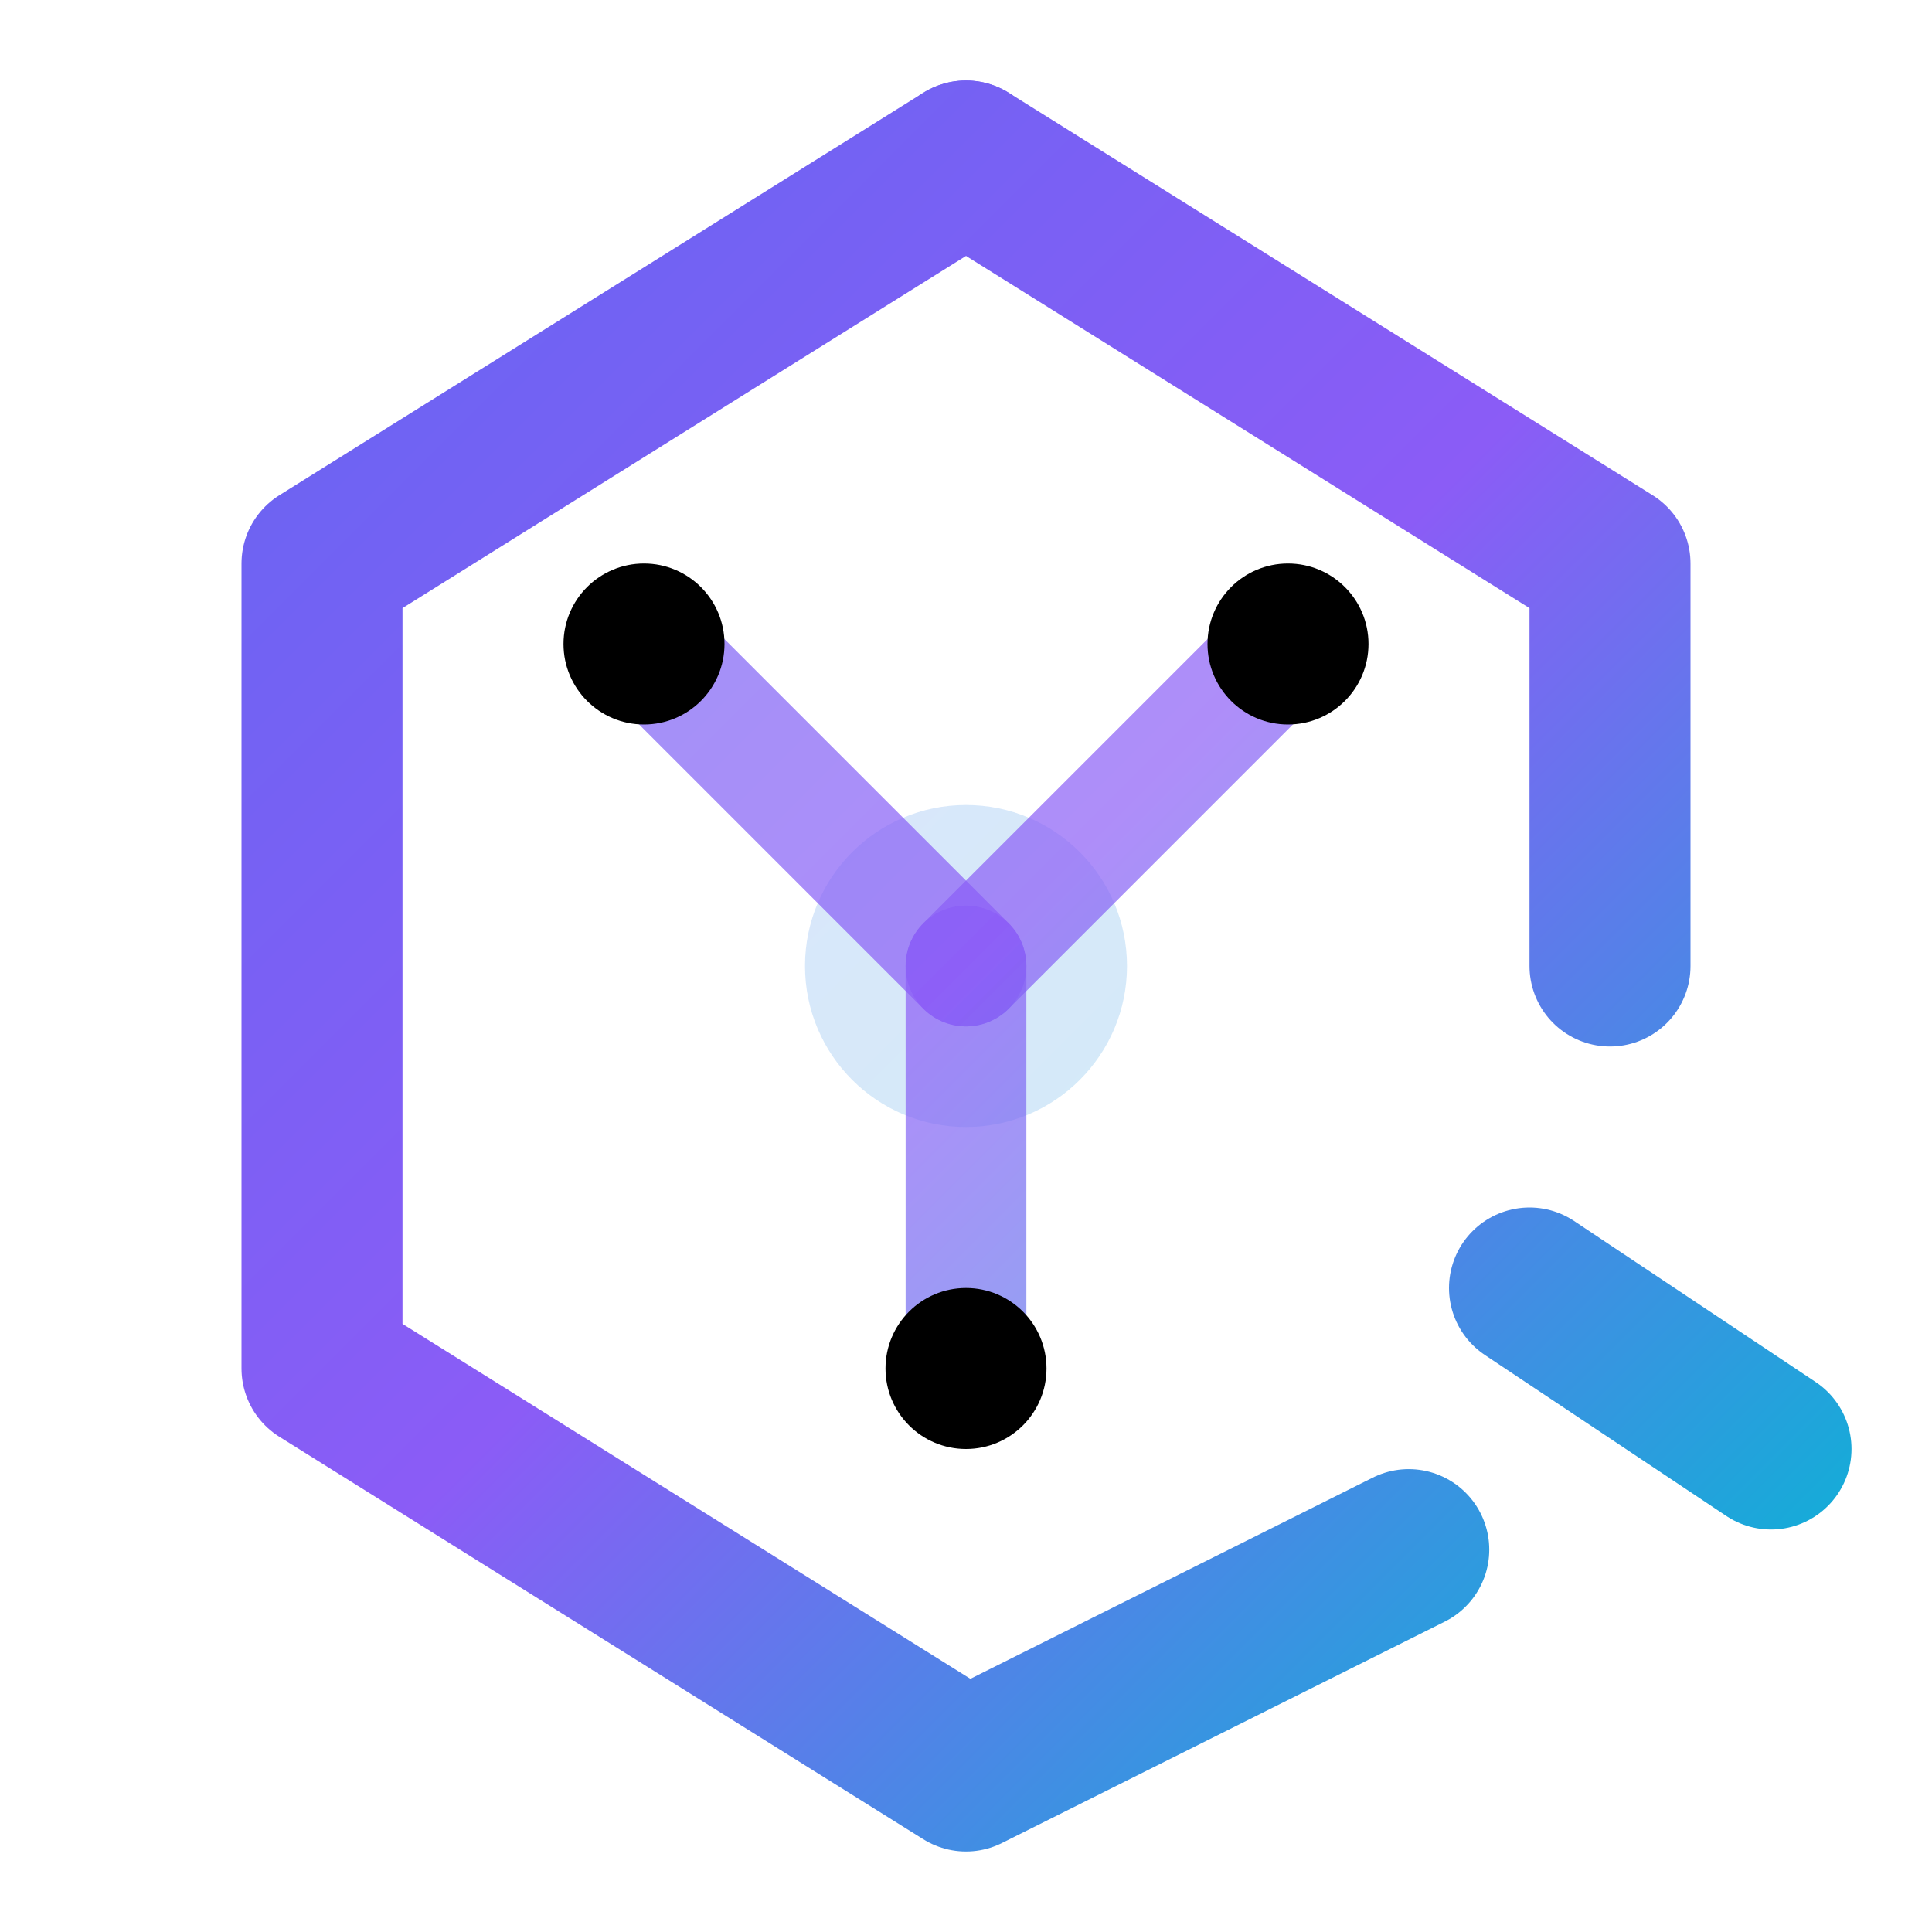
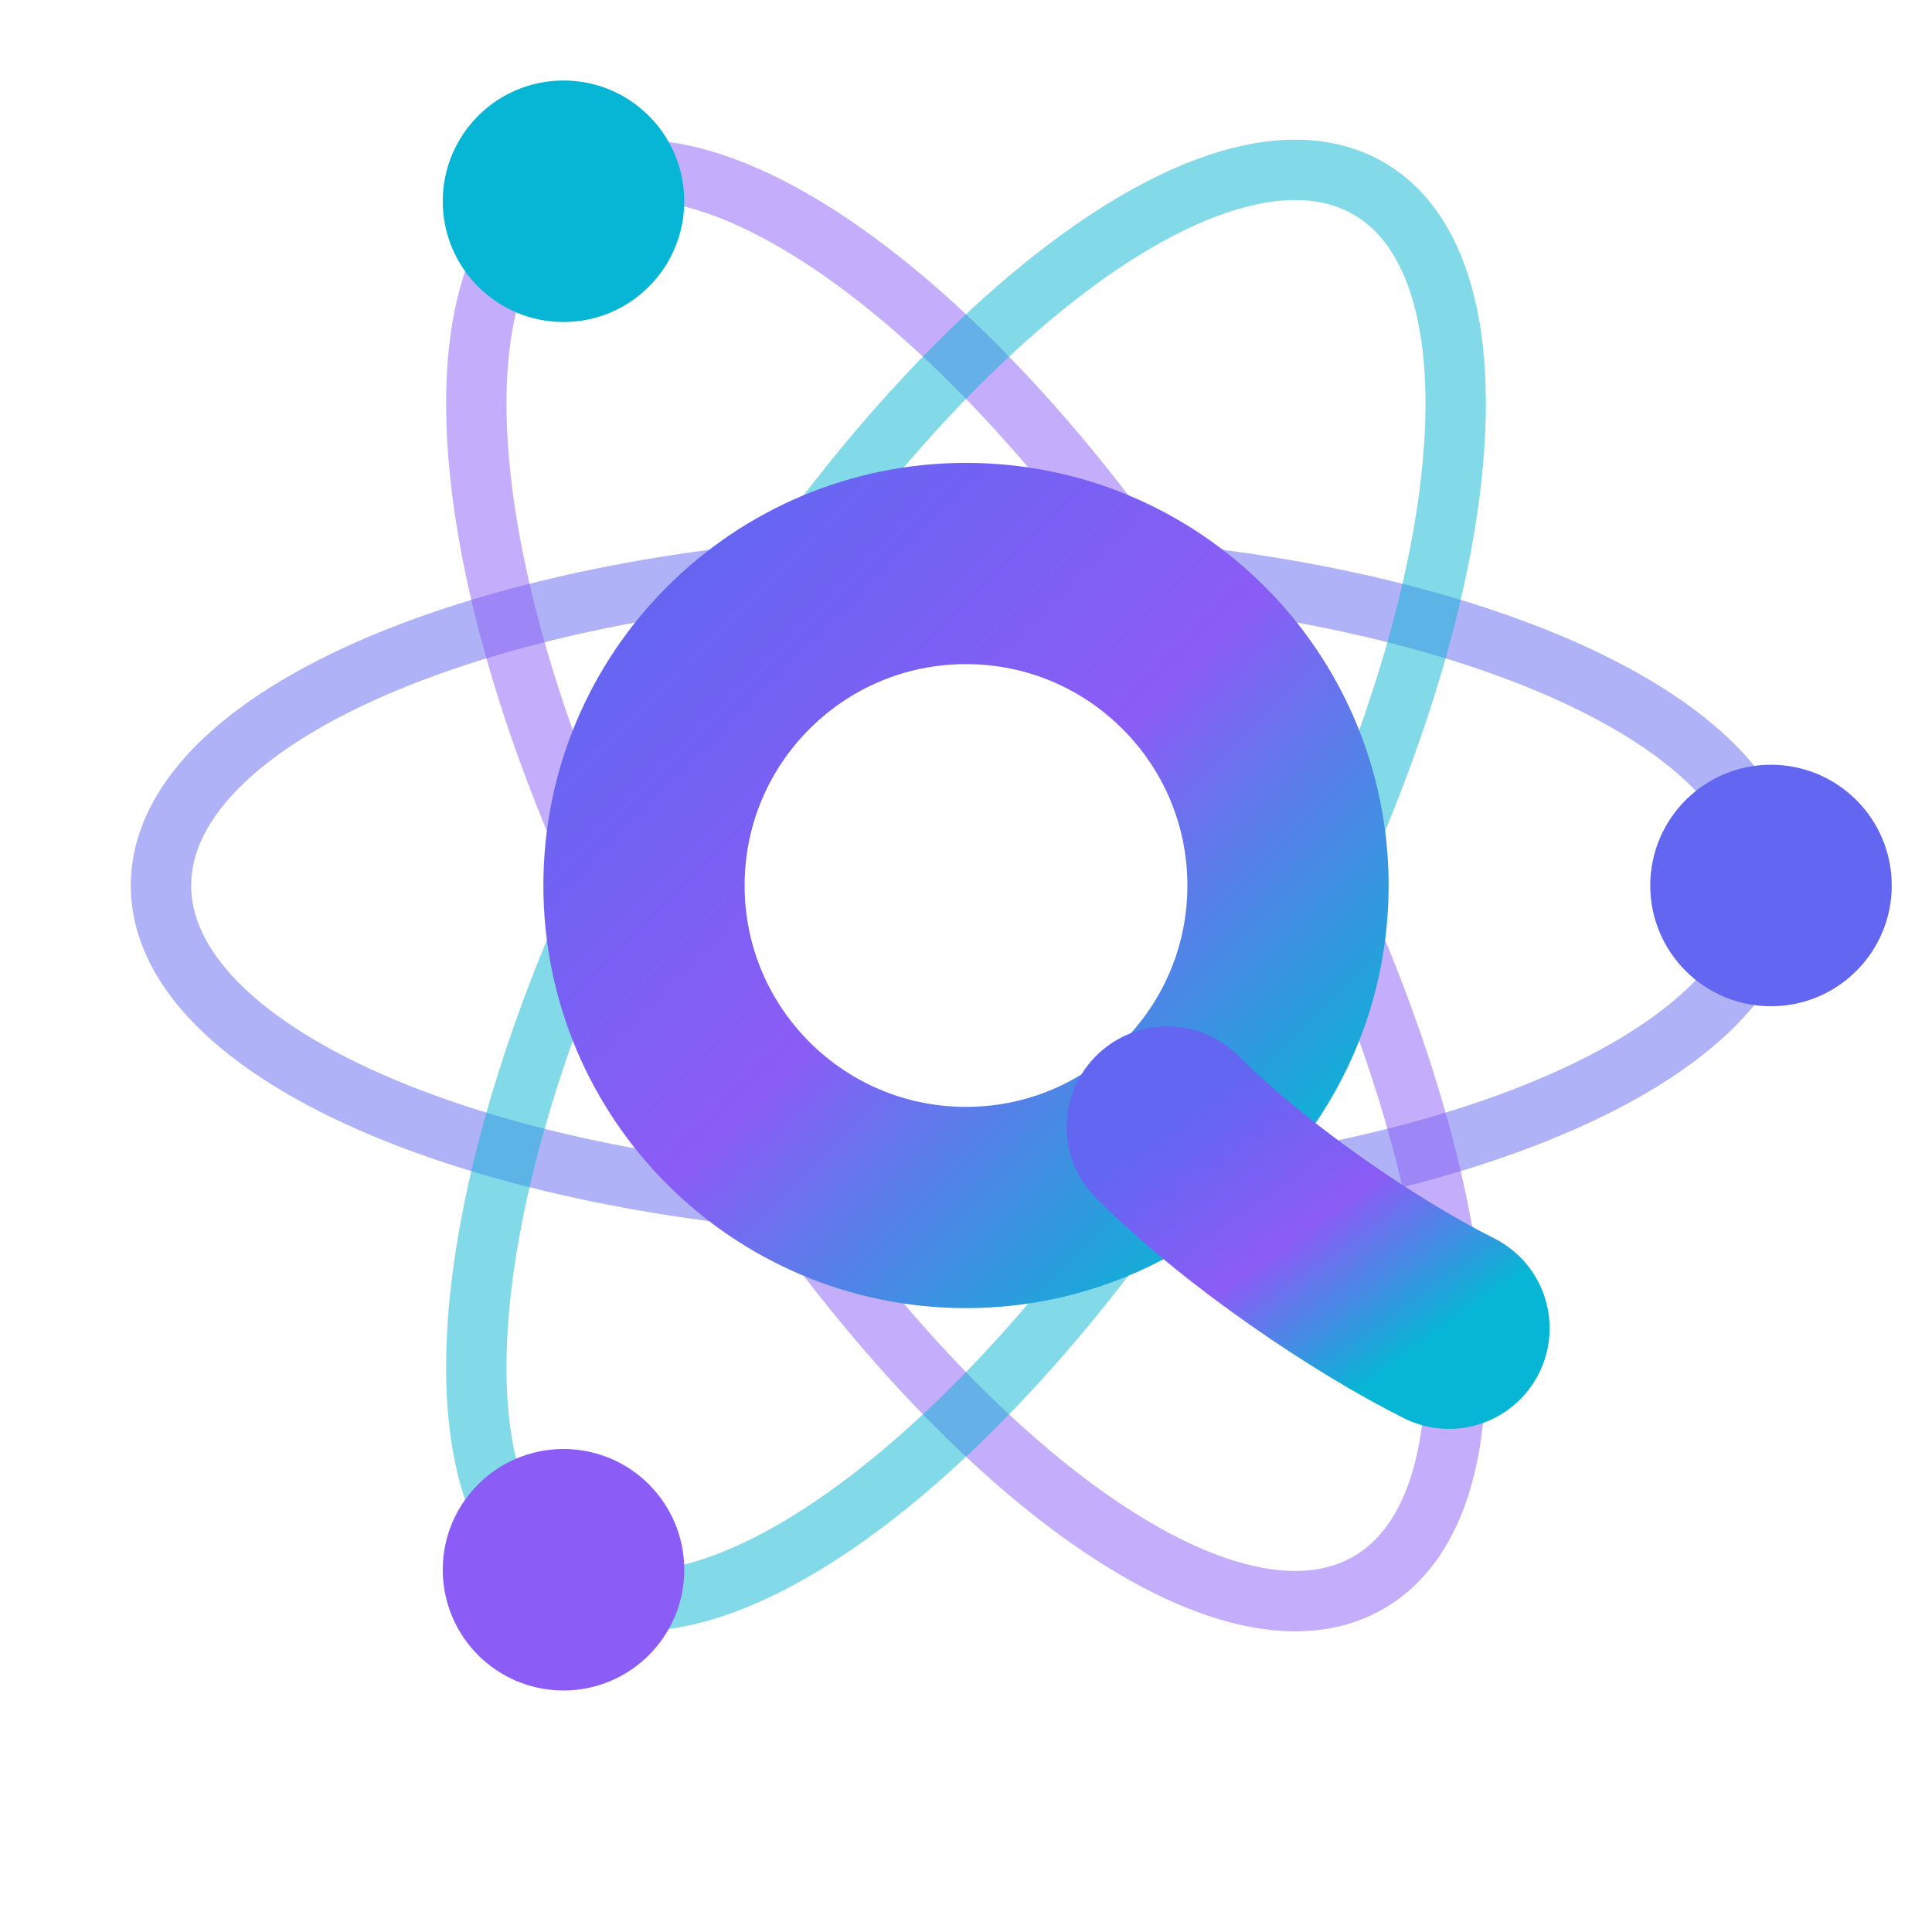
- <svg xmlns="http://www.w3.org/2000/svg" viewBox="0 0 24 24" fill="none" stroke="url(#quorum-gradient)" stroke-width="2" stroke-linecap="round" stroke-linejoin="round">
+ <svg xmlns="http://www.w3.org/2000/svg" viewBox="0 0 24 24" fill="none">
  <defs>
-     <linearGradient id="quorum-gradient" x1="2" y1="2" x2="22" y2="22" gradientUnits="userSpaceOnUse">
+     <linearGradient id="quorum-gradient" x1="0%" y1="0%" x2="100%" y2="100%">
      <stop offset="0%" stop-color="#6366f1" />
      <stop offset="50%" stop-color="#8b5cf6" />
      <stop offset="100%" stop-color="#06b6d4" />
    </linearGradient>
-     <linearGradient id="quorum-fill" x1="2" y1="2" x2="22" y2="22" gradientUnits="userSpaceOnUse">
-       <stop offset="0%" stop-color="#6366f1" stop-opacity="0.2" />
-       <stop offset="100%" stop-color="#06b6d4" stop-opacity="0.2" />
-     </linearGradient>
  </defs>
-   <path d="M12 2L4 7v10l8 5 5.5-2.75" />
-   <path d="M12 2l8 5v5" />
-   <path d="M19 16l3 2" />
-   <circle cx="12" cy="12" r="2" fill="url(#quorum-fill)" stroke="none" />
-   <path d="M12 12L8 8" stroke-width="1.5" stroke-opacity="0.7" />
-   <path d="M12 12l4-4" stroke-width="1.5" stroke-opacity="0.7" />
-   <path d="M12 12v5" stroke-width="1.5" stroke-opacity="0.7" />
-   <circle cx="8" cy="8" r="1" fill="currentColor" stroke="none" />
-   <circle cx="16" cy="8" r="1" fill="currentColor" stroke="none" />
-   <circle cx="12" cy="17" r="1" fill="currentColor" stroke="none" />
+   <ellipse cx="12" cy="11" rx="10" ry="4" stroke="#6366f1" stroke-width="0.75" stroke-opacity="0.5" />
+   <ellipse cx="12" cy="11" rx="10" ry="4" stroke="#8b5cf6" stroke-width="0.75" stroke-opacity="0.5" transform="rotate(60 12 11)" />
+   <ellipse cx="12" cy="11" rx="10" ry="4" stroke="#06b6d4" stroke-width="0.75" stroke-opacity="0.5" transform="rotate(120 12 11)" />
+   <circle cx="22" cy="11" r="1.5" fill="#6366f1" />
+   <circle cx="7" cy="19.5" r="1.5" fill="#8b5cf6" />
+   <circle cx="7" cy="2.5" r="1.5" fill="#06b6d4" />
+   <circle cx="12" cy="11" r="4" stroke="url(#quorum-gradient)" stroke-width="2.5" fill="none" stroke-linecap="round" />
+   <path d="M14.5 14C15.5 15 17 16 18 16.5" stroke="url(#quorum-gradient)" stroke-width="2.5" stroke-linecap="round" />
</svg>
